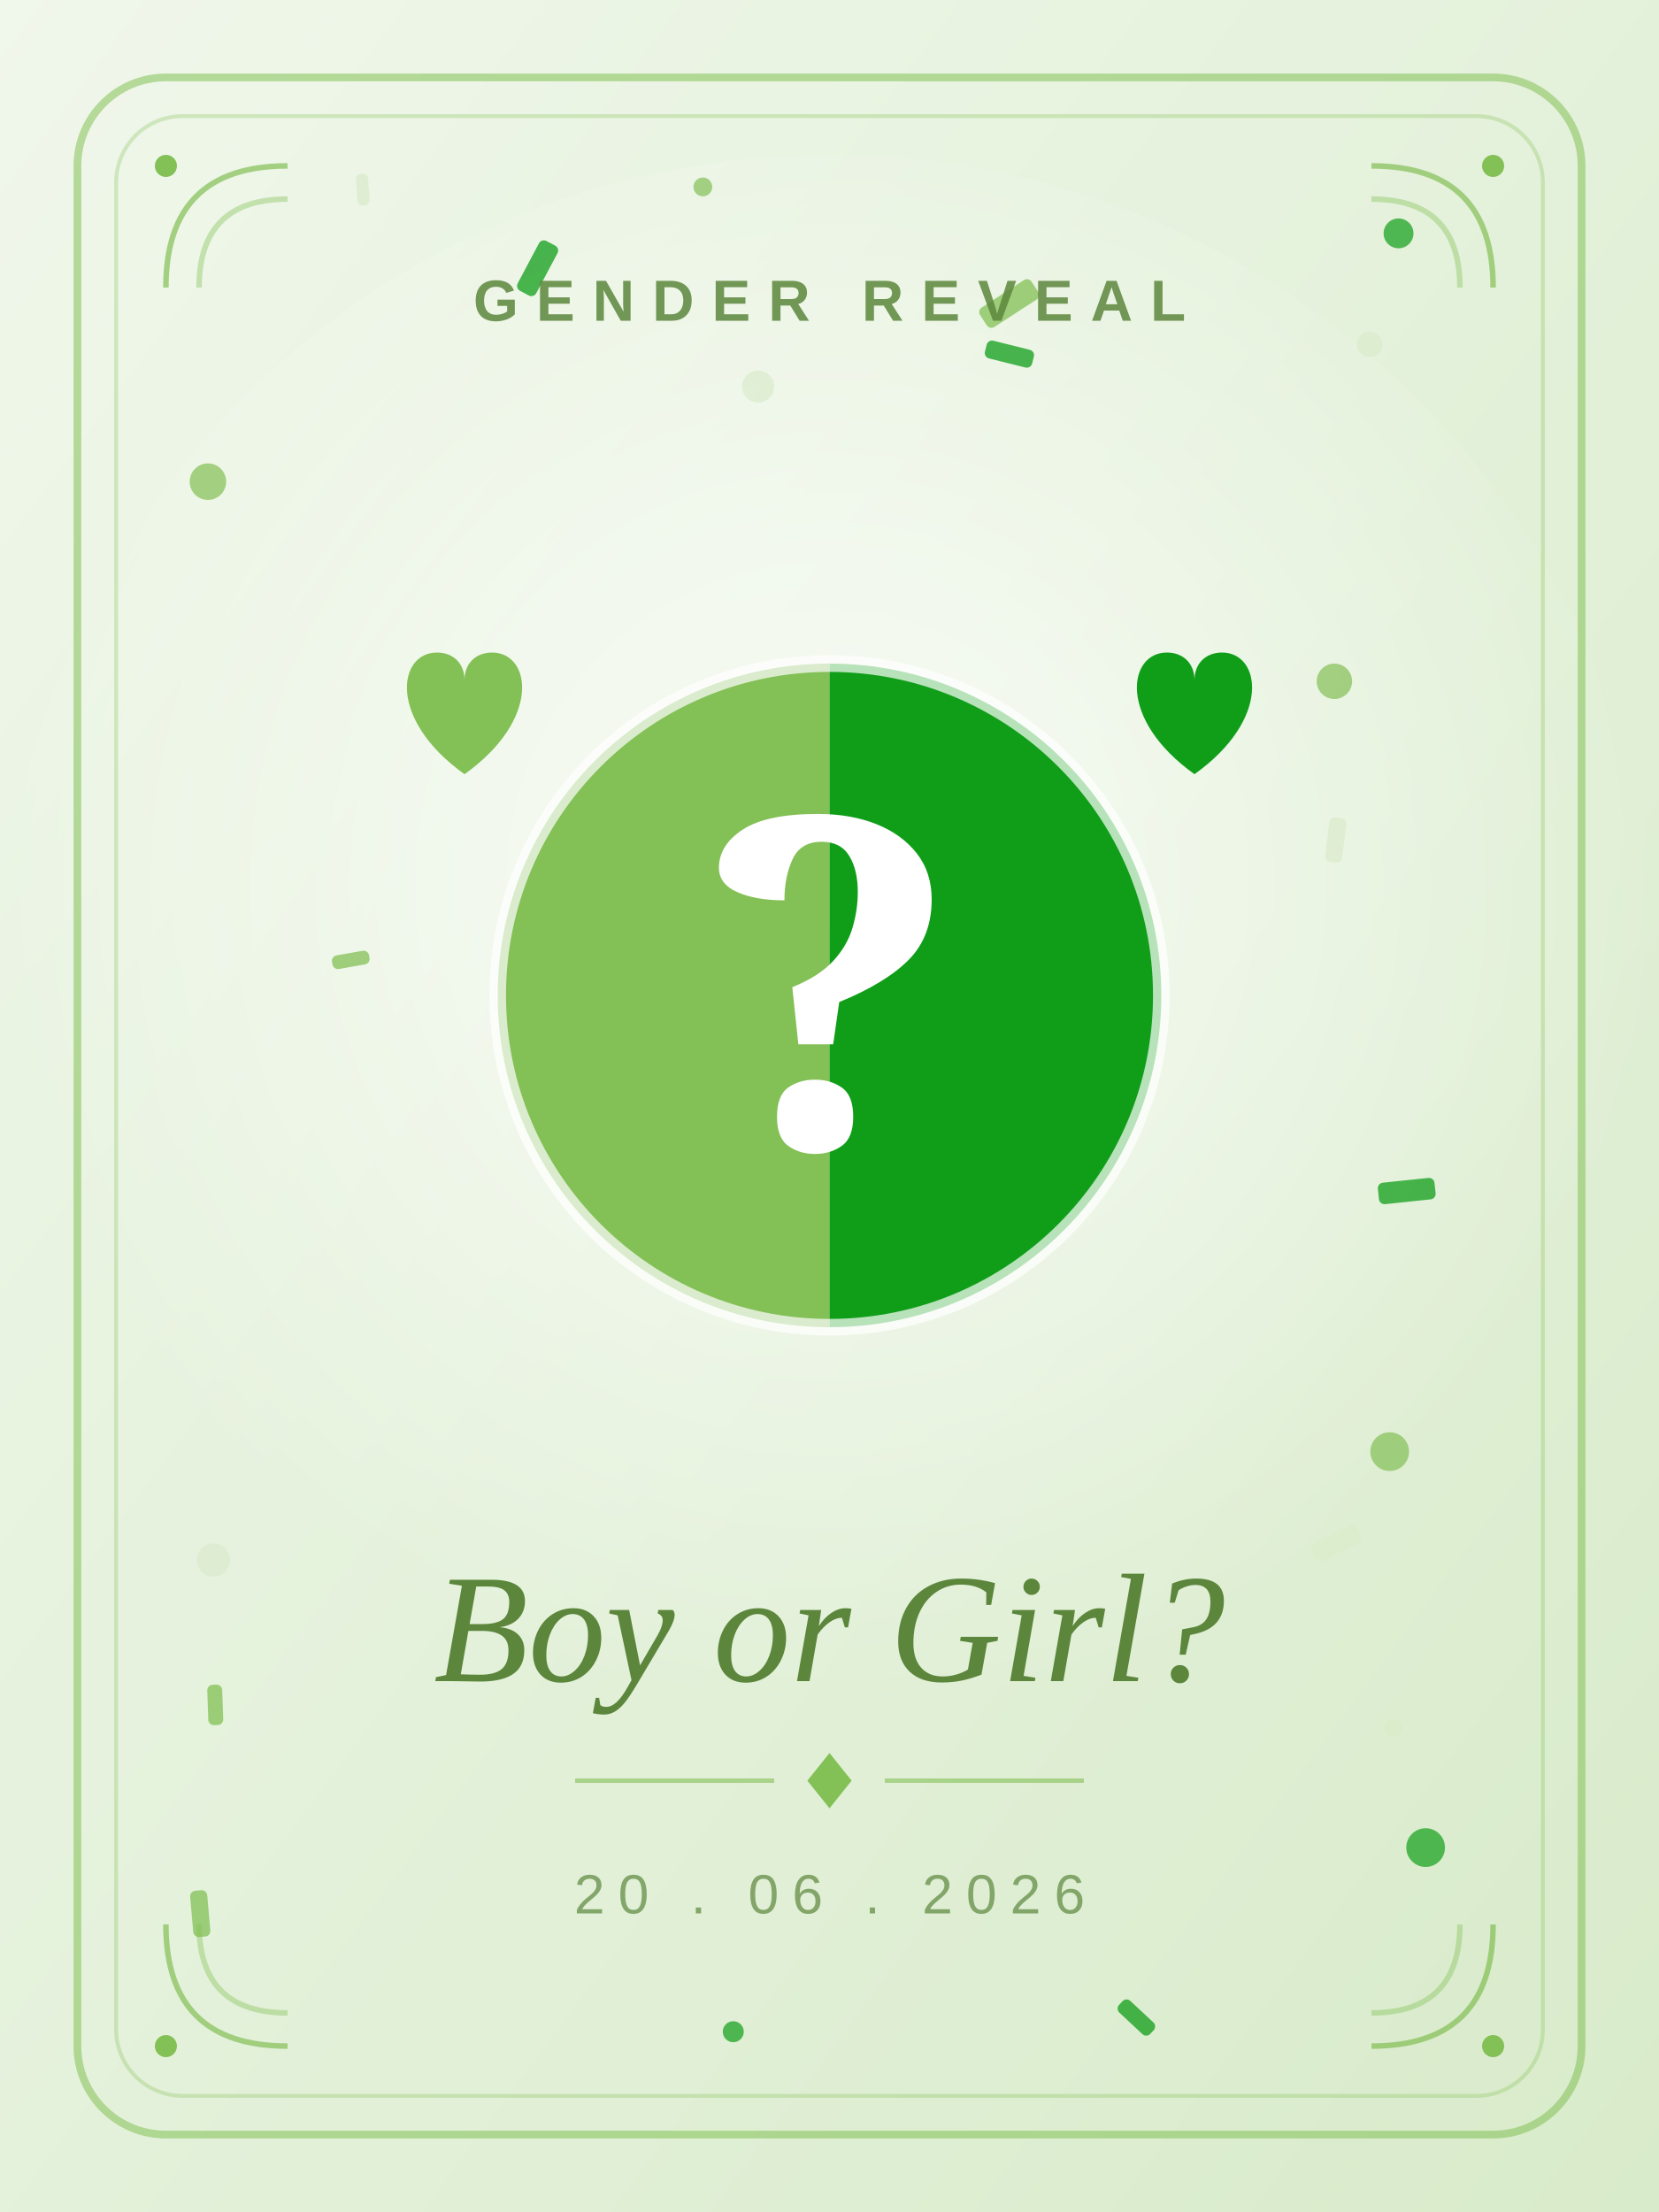
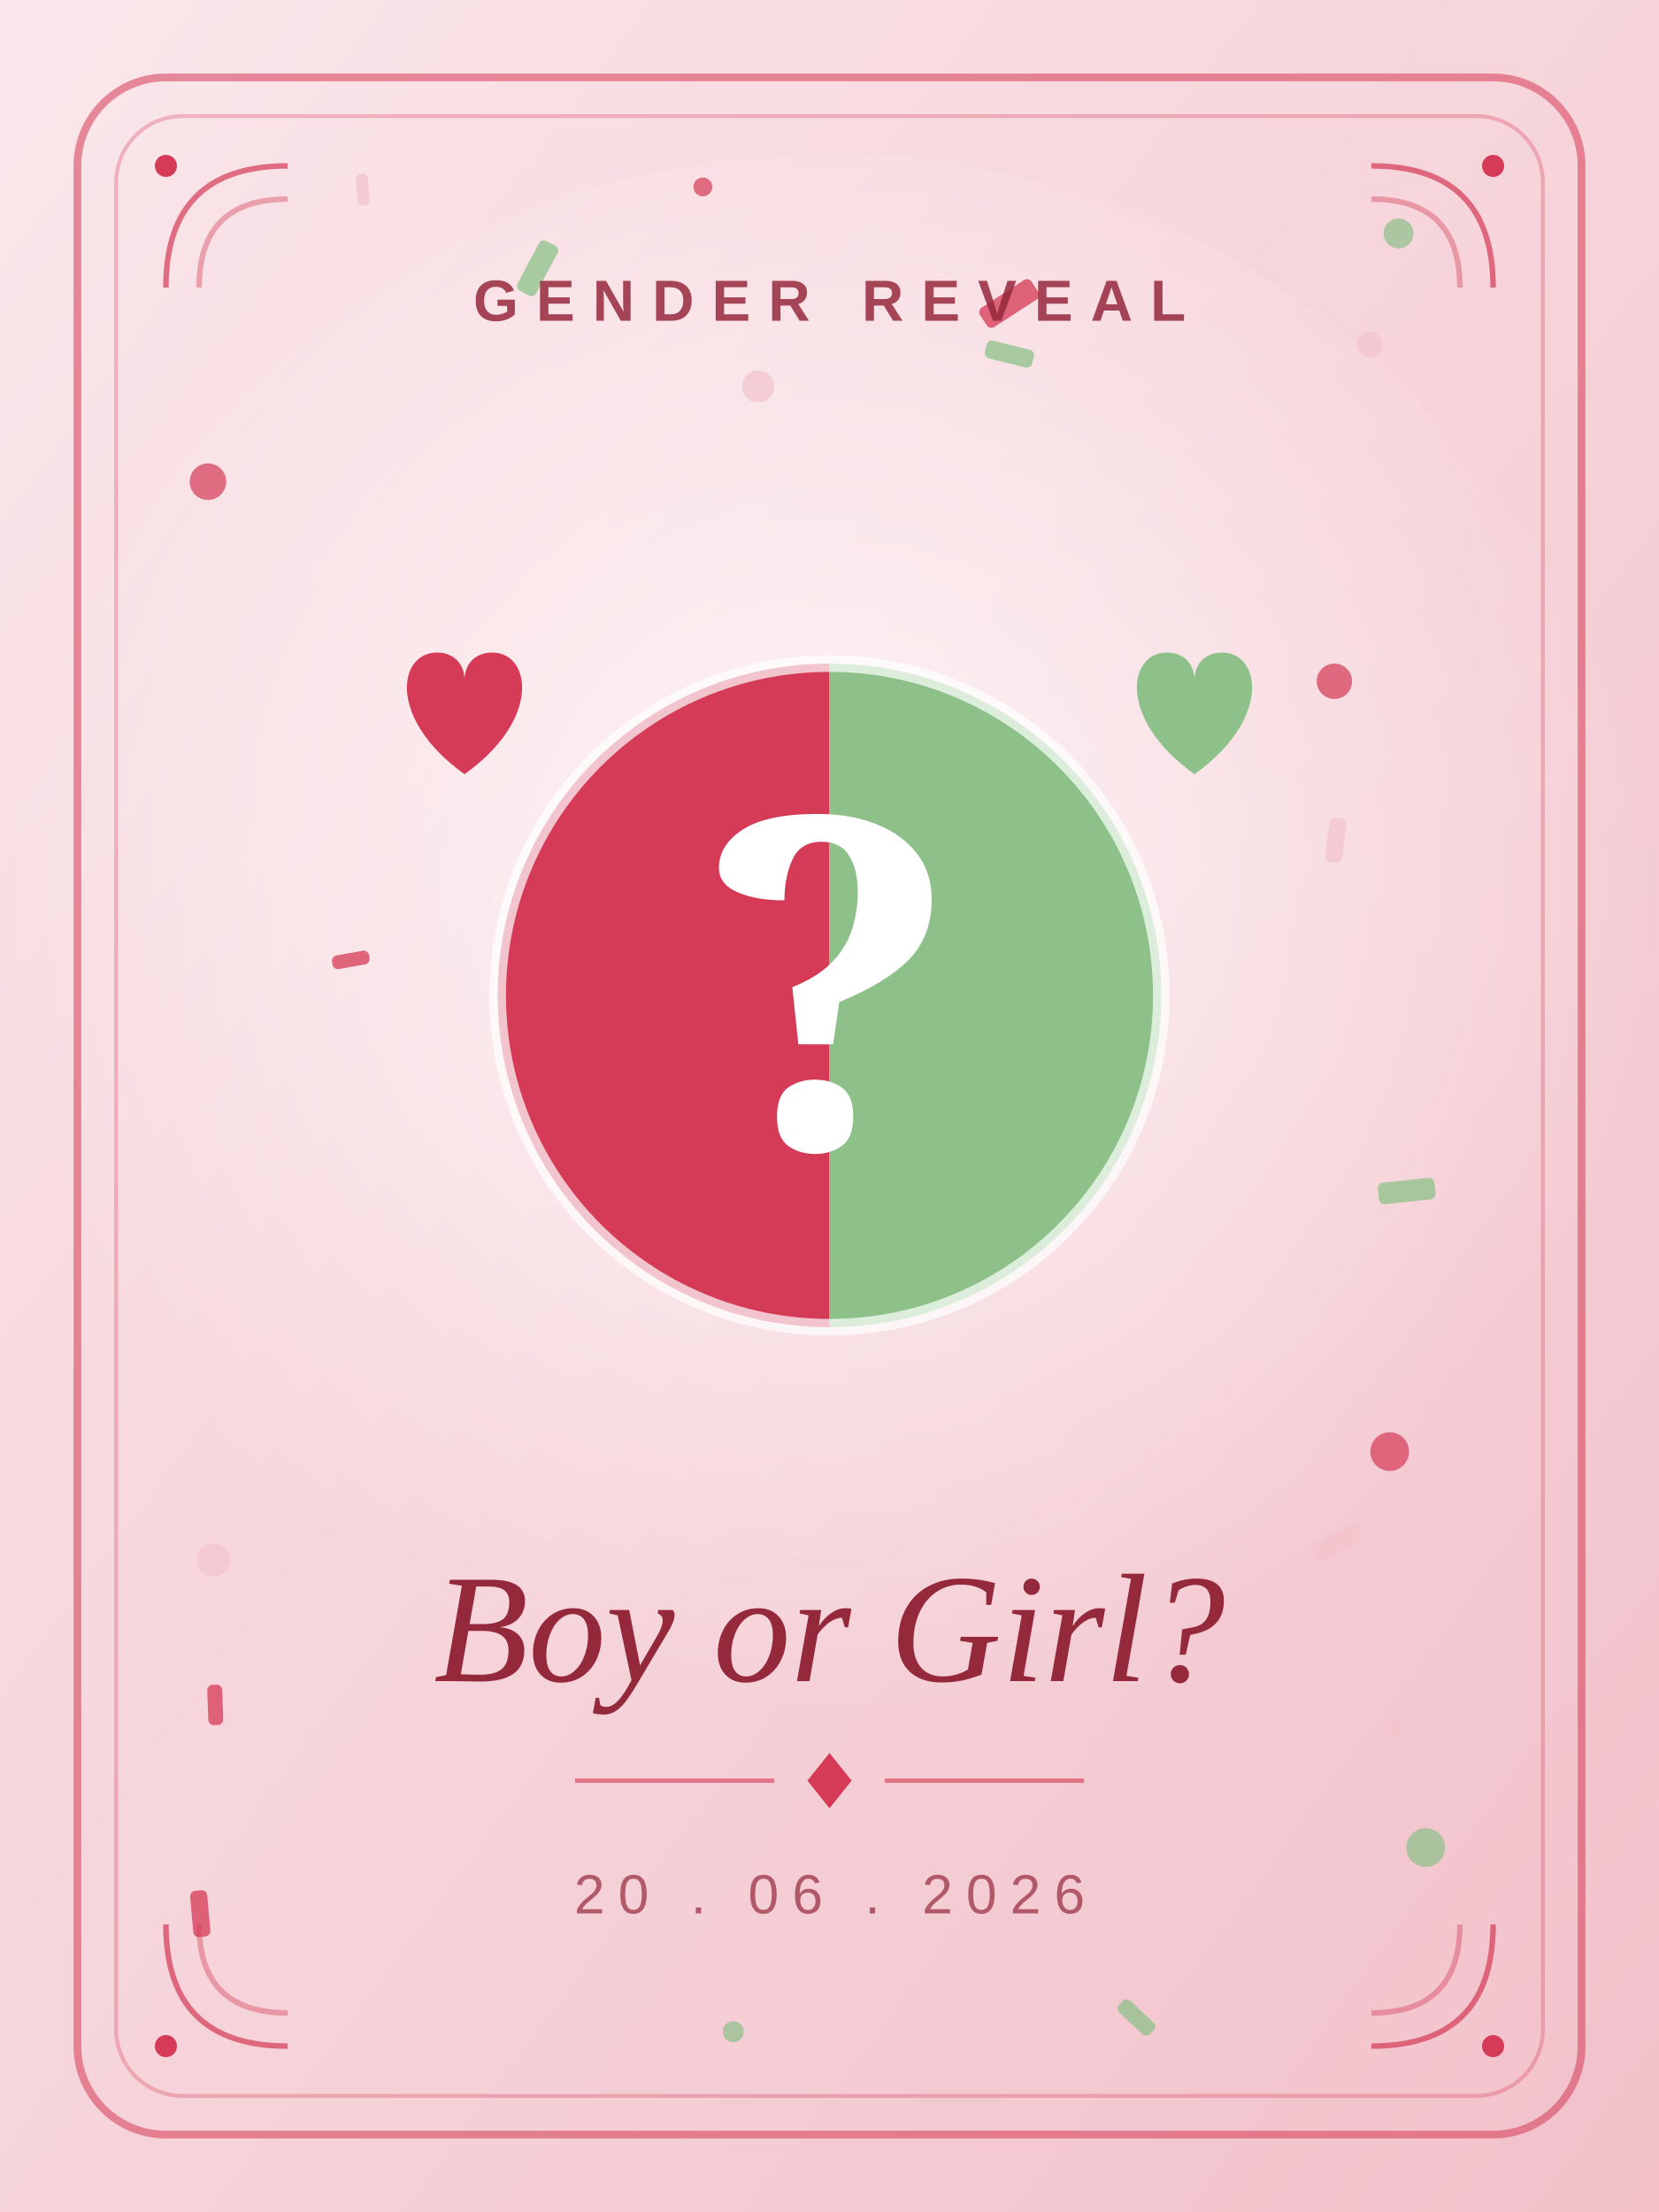
<svg xmlns="http://www.w3.org/2000/svg" viewBox="0 0 300 400" width="600" height="800">
  <defs>
    <linearGradient id="bg" x1="0" y1="0" x2="1" y2="1">
-       <stop offset="0" stop-color="#f0f7eb" />
-       <stop offset="1" stop-color="#d8ebca" />
+       <stop offset="0" stop-color="#fae7eb" />
+       <stop offset="1" stop-color="#f2c1ca" />
    </linearGradient>
    <radialGradient id="glow" cx="0.5" cy="0.44" r="0.5">
      <stop offset="0" stop-color="#ffffff" stop-opacity="0.75" />
      <stop offset="1" stop-color="#ffffff" stop-opacity="0" />
    </radialGradient>
  </defs>
  <rect width="300" height="400" fill="url(#bg)" />
  <circle cx="150" cy="178" r="150" fill="url(#glow)" />
  <g>
-     <circle cx="37.6" cy="87.1" r="3.3" fill="#83c056" fill-opacity="0.7" />
-     <rect x="96.5" y="53.9" width="3.8" height="10.2" rx="1" fill="#109e19" fill-opacity="0.75" transform="rotate(208 96.5 53.9)" />
-     <circle cx="247.7" cy="62.3" r="2.3" fill="#daeccc" fill-opacity="0.7" />
-     <rect x="186.0" y="50.1" width="4.2" height="11.1" rx="1" fill="#83c056" fill-opacity="0.75" transform="rotate(57 186.0 50.1)" />
-     <circle cx="257.8" cy="334.1" r="3.5" fill="#109e19" fill-opacity="0.7" />
-     <rect x="240.5" y="147.7" width="3.1" height="8.1" rx="1" fill="#daeccc" fill-opacity="0.75" transform="rotate(7 240.5 147.7)" />
-     <circle cx="127.1" cy="33.8" r="1.7" fill="#83c056" fill-opacity="0.7" />
-     <rect x="259.3" y="212.9" width="3.9" height="10.3" rx="1" fill="#109e19" fill-opacity="0.75" transform="rotate(84 259.3 212.9)" />
-     <circle cx="137.1" cy="69.9" r="2.9" fill="#daeccc" fill-opacity="0.7" />
-     <rect x="60.3" y="175.4" width="2.5" height="6.8" rx="1" fill="#83c056" fill-opacity="0.75" transform="rotate(260 60.3 175.4)" />
-     <circle cx="132.6" cy="367.4" r="1.9" fill="#109e19" fill-opacity="0.7" />
-     <rect x="238.4" y="282.7" width="3.5" height="9.2" rx="1" fill="#daeccc" fill-opacity="0.75" transform="rotate(243 238.4 282.7)" />
-     <circle cx="241.3" cy="123.2" r="3.2" fill="#83c056" fill-opacity="0.7" />
-     <rect x="187.2" y="63.5" width="3.3" height="8.8" rx="1" fill="#109e19" fill-opacity="0.75" transform="rotate(104 187.2 63.5)" />
-     <circle cx="38.6" cy="282.1" r="3.0" fill="#daeccc" fill-opacity="0.7" />
-     <rect x="34.3" y="342.0" width="3.1" height="8.4" rx="1" fill="#83c056" fill-opacity="0.75" transform="rotate(355 34.3 342.0)" />
-     <circle cx="252.9" cy="42.2" r="2.7" fill="#109e19" fill-opacity="0.7" />
-     <rect x="66.9" y="37.1" width="2.2" height="5.8" rx="1" fill="#daeccc" fill-opacity="0.75" transform="rotate(176 66.9 37.1)" />
-     <circle cx="251.3" cy="262.5" r="3.5" fill="#83c056" fill-opacity="0.7" />
-     <rect x="209.3" y="366.4" width="2.9" height="7.7" rx="1" fill="#109e19" fill-opacity="0.75" transform="rotate(133 209.3 366.4)" />
-     <circle cx="251.9" cy="312.5" r="1.6" fill="#daeccc" fill-opacity="0.7" />
-     <rect x="40.4" y="311.9" width="2.7" height="7.3" rx="1" fill="#83c056" fill-opacity="0.75" transform="rotate(178 40.4 311.9)" />
+     <circle cx="37.6" cy="87.1" r="3.3" fill="#d53a56" fill-opacity="0.7" />
+     <rect x="96.5" y="53.9" width="3.8" height="10.2" rx="1" fill="#8ec189" fill-opacity="0.75" transform="rotate(208 96.5 53.9)" />
+     <circle cx="247.7" cy="62.3" r="2.3" fill="#f2c4cc" fill-opacity="0.7" />
+     <rect x="186.0" y="50.1" width="4.2" height="11.1" rx="1" fill="#d53a56" fill-opacity="0.75" transform="rotate(57 186.0 50.1)" />
+     <circle cx="257.8" cy="334.1" r="3.5" fill="#8ec189" fill-opacity="0.7" />
+     <rect x="240.5" y="147.7" width="3.1" height="8.1" rx="1" fill="#f2c4cc" fill-opacity="0.75" transform="rotate(7 240.5 147.7)" />
+     <circle cx="127.1" cy="33.8" r="1.7" fill="#d53a56" fill-opacity="0.7" />
+     <rect x="259.3" y="212.9" width="3.9" height="10.3" rx="1" fill="#8ec189" fill-opacity="0.75" transform="rotate(84 259.3 212.9)" />
+     <circle cx="137.1" cy="69.9" r="2.9" fill="#f2c4cc" fill-opacity="0.7" />
+     <rect x="60.3" y="175.4" width="2.5" height="6.8" rx="1" fill="#d53a56" fill-opacity="0.75" transform="rotate(260 60.3 175.4)" />
+     <circle cx="132.6" cy="367.4" r="1.9" fill="#8ec189" fill-opacity="0.7" />
+     <rect x="238.4" y="282.7" width="3.5" height="9.2" rx="1" fill="#f2c4cc" fill-opacity="0.75" transform="rotate(243 238.4 282.7)" />
+     <circle cx="241.3" cy="123.2" r="3.2" fill="#d53a56" fill-opacity="0.7" />
+     <rect x="187.2" y="63.5" width="3.3" height="8.8" rx="1" fill="#8ec189" fill-opacity="0.75" transform="rotate(104 187.2 63.5)" />
+     <circle cx="38.6" cy="282.1" r="3.0" fill="#f2c4cc" fill-opacity="0.7" />
+     <rect x="34.3" y="342.0" width="3.1" height="8.4" rx="1" fill="#d53a56" fill-opacity="0.75" transform="rotate(355 34.3 342.0)" />
+     <circle cx="252.9" cy="42.2" r="2.7" fill="#8ec189" fill-opacity="0.7" />
+     <rect x="66.9" y="37.1" width="2.2" height="5.8" rx="1" fill="#f2c4cc" fill-opacity="0.75" transform="rotate(176 66.9 37.1)" />
+     <circle cx="251.3" cy="262.5" r="3.5" fill="#d53a56" fill-opacity="0.7" />
+     <rect x="209.3" y="366.4" width="2.9" height="7.7" rx="1" fill="#8ec189" fill-opacity="0.75" transform="rotate(133 209.3 366.4)" />
+     <circle cx="251.9" cy="312.5" r="1.6" fill="#f2c4cc" fill-opacity="0.7" />
+     <rect x="40.4" y="311.9" width="2.7" height="7.3" rx="1" fill="#d53a56" fill-opacity="0.75" transform="rotate(178 40.4 311.9)" />
  </g>
-   <rect x="14" y="14" width="272" height="372" rx="16" fill="none" stroke="#83c056" stroke-opacity="0.55" stroke-width="1.4" />
-   <rect x="21" y="21" width="258" height="358" rx="12" fill="none" stroke="#83c056" stroke-opacity="0.3" stroke-width="0.7" />
-   <g transform="translate(30 30) rotate(0)" fill="none" stroke="#83c056" stroke-width="1" stroke-opacity="0.7">
+   <rect x="14" y="14" width="272" height="372" rx="16" fill="none" stroke="#d53a56" stroke-opacity="0.55" stroke-width="1.4" />
+   <rect x="21" y="21" width="258" height="358" rx="12" fill="none" stroke="#d53a56" stroke-opacity="0.3" stroke-width="0.7" />
+   <g transform="translate(30 30) rotate(0)" fill="none" stroke="#d53a56" stroke-width="1" stroke-opacity="0.7">
    <path d="M0 22 Q0 0 22 0" />
    <path d="M6 22 Q6 6 22 6" stroke-opacity="0.4" />
-     <circle cx="0" cy="0" r="2" fill="#83c056" stroke="none" />
+     <circle cx="0" cy="0" r="2" fill="#d53a56" stroke="none" />
  </g>
-   <g transform="translate(270 30) rotate(90)" fill="none" stroke="#83c056" stroke-width="1" stroke-opacity="0.7">
+   <g transform="translate(270 30) rotate(90)" fill="none" stroke="#d53a56" stroke-width="1" stroke-opacity="0.7">
    <path d="M0 22 Q0 0 22 0" />
    <path d="M6 22 Q6 6 22 6" stroke-opacity="0.4" />
-     <circle cx="0" cy="0" r="2" fill="#83c056" stroke="none" />
+     <circle cx="0" cy="0" r="2" fill="#d53a56" stroke="none" />
  </g>
-   <g transform="translate(270 370) rotate(180)" fill="none" stroke="#83c056" stroke-width="1" stroke-opacity="0.7">
+   <g transform="translate(270 370) rotate(180)" fill="none" stroke="#d53a56" stroke-width="1" stroke-opacity="0.7">
    <path d="M0 22 Q0 0 22 0" />
    <path d="M6 22 Q6 6 22 6" stroke-opacity="0.4" />
-     <circle cx="0" cy="0" r="2" fill="#83c056" stroke="none" />
+     <circle cx="0" cy="0" r="2" fill="#d53a56" stroke="none" />
  </g>
-   <g transform="translate(30 370) rotate(270)" fill="none" stroke="#83c056" stroke-width="1" stroke-opacity="0.7">
+   <g transform="translate(30 370) rotate(270)" fill="none" stroke="#d53a56" stroke-width="1" stroke-opacity="0.7">
    <path d="M0 22 Q0 0 22 0" />
    <path d="M6 22 Q6 6 22 6" stroke-opacity="0.4" />
-     <circle cx="0" cy="0" r="2" fill="#83c056" stroke="none" />
+     <circle cx="0" cy="0" r="2" fill="#d53a56" stroke="none" />
  </g>
-   <text x="150" y="58" text-anchor="middle" font-family="'Helvetica Neue', Arial, sans-serif" font-size="10.5" font-weight="600" letter-spacing="3.2" fill="#5c863c" fill-opacity="0.85">GENDER REVEAL</text>
+   <text x="150" y="58" text-anchor="middle" font-family="'Helvetica Neue', Arial, sans-serif" font-size="10.5" font-weight="600" letter-spacing="3.2" fill="#95293c" fill-opacity="0.85">GENDER REVEAL</text>
  <g transform="translate(150 180)">
-     <path d="M0 -60 A60 60 0 0 0 0 60 Z" fill="#83c056" />
-     <path d="M0 -60 A60 60 0 0 1 0 60 Z" fill="#109e19" />
+     <path d="M0 -60 A60 60 0 0 0 0 60 Z" fill="#d53a56" />
+     <path d="M0 -60 A60 60 0 0 1 0 60 Z" fill="#8ec189" />
    <circle r="60" fill="none" stroke="#ffffff" stroke-width="3" stroke-opacity="0.7" />
    <text x="0" y="28" text-anchor="middle" font-family="Georgia, serif" font-weight="700" font-size="84" fill="#ffffff">?</text>
-     <path d="M0 8 C-14 -2 -12 -14 -5 -14 C-2 -14 0 -12 0 -9 C0 -12 2 -14 5 -14 C12 -14 14 -2 0 8 Z" fill="#83c056" fill-opacity="1" transform="translate(-66 -48) scale(1)" />
-     <path d="M0 8 C-14 -2 -12 -14 -5 -14 C-2 -14 0 -12 0 -9 C0 -12 2 -14 5 -14 C12 -14 14 -2 0 8 Z" fill="#109e19" fill-opacity="1" transform="translate(66 -48) scale(1)" />
+     <path d="M0 8 C-14 -2 -12 -14 -5 -14 C-2 -14 0 -12 0 -9 C0 -12 2 -14 5 -14 C12 -14 14 -2 0 8 Z" fill="#d53a56" fill-opacity="1" transform="translate(-66 -48) scale(1)" />
+     <path d="M0 8 C-14 -2 -12 -14 -5 -14 C-2 -14 0 -12 0 -9 C0 -12 2 -14 5 -14 C12 -14 14 -2 0 8 Z" fill="#8ec189" fill-opacity="1" transform="translate(66 -48) scale(1)" />
  </g>
-   <text x="150" y="304" text-anchor="middle" font-family="Georgia, 'Times New Roman', serif" font-style="italic" font-size="28" fill="#5c863c">Boy or Girl?</text>
-   <g fill="#83c056" stroke="#83c056">
+   <text x="150" y="304" text-anchor="middle" font-family="Georgia, 'Times New Roman', serif" font-style="italic" font-size="28" fill="#95293c">Boy or Girl?</text>
+   <g fill="#d53a56" stroke="#d53a56">
    <line x1="104" y1="322" x2="140" y2="322" stroke-width="0.8" stroke-opacity="0.6" />
    <line x1="160" y1="322" x2="196" y2="322" stroke-width="0.8" stroke-opacity="0.6" />
    <path d="M150 317 L154 322 L150 327 L146 322 Z" stroke="none" />
  </g>
-   <text x="150" y="346" text-anchor="middle" font-family="'Helvetica Neue', Arial, sans-serif" font-size="10" letter-spacing="2.4" fill="#5c863c" fill-opacity="0.7">20 . 06 . 2026</text>
+   <text x="150" y="346" text-anchor="middle" font-family="'Helvetica Neue', Arial, sans-serif" font-size="10" letter-spacing="2.4" fill="#95293c" fill-opacity="0.7">20 . 06 . 2026</text>
</svg>
